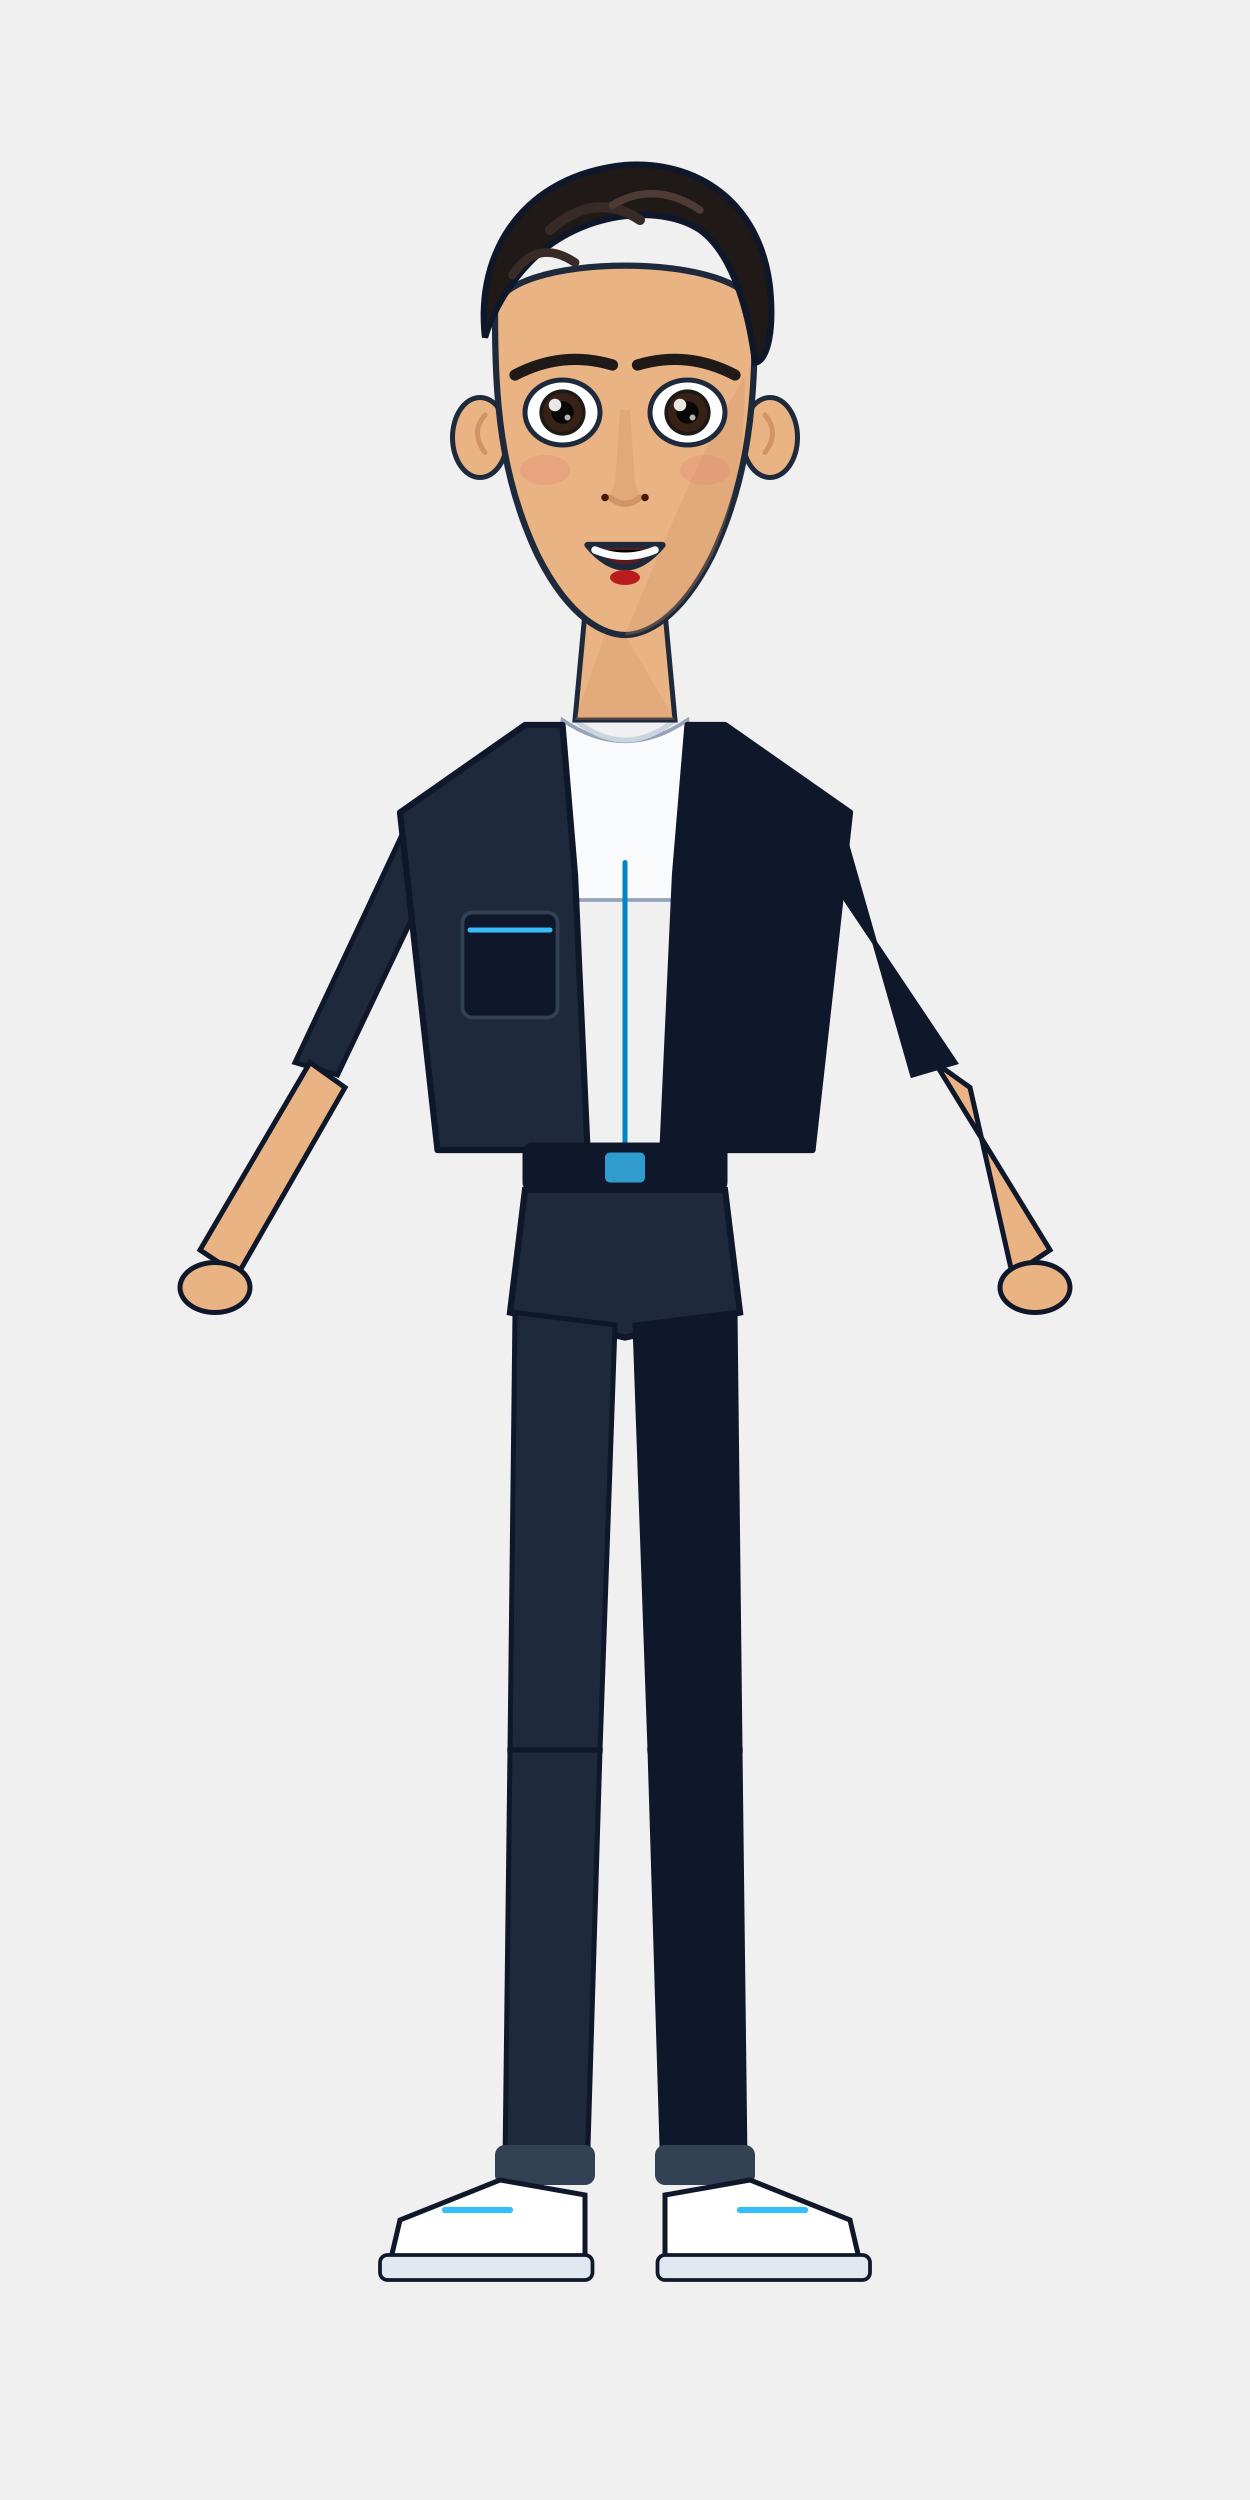
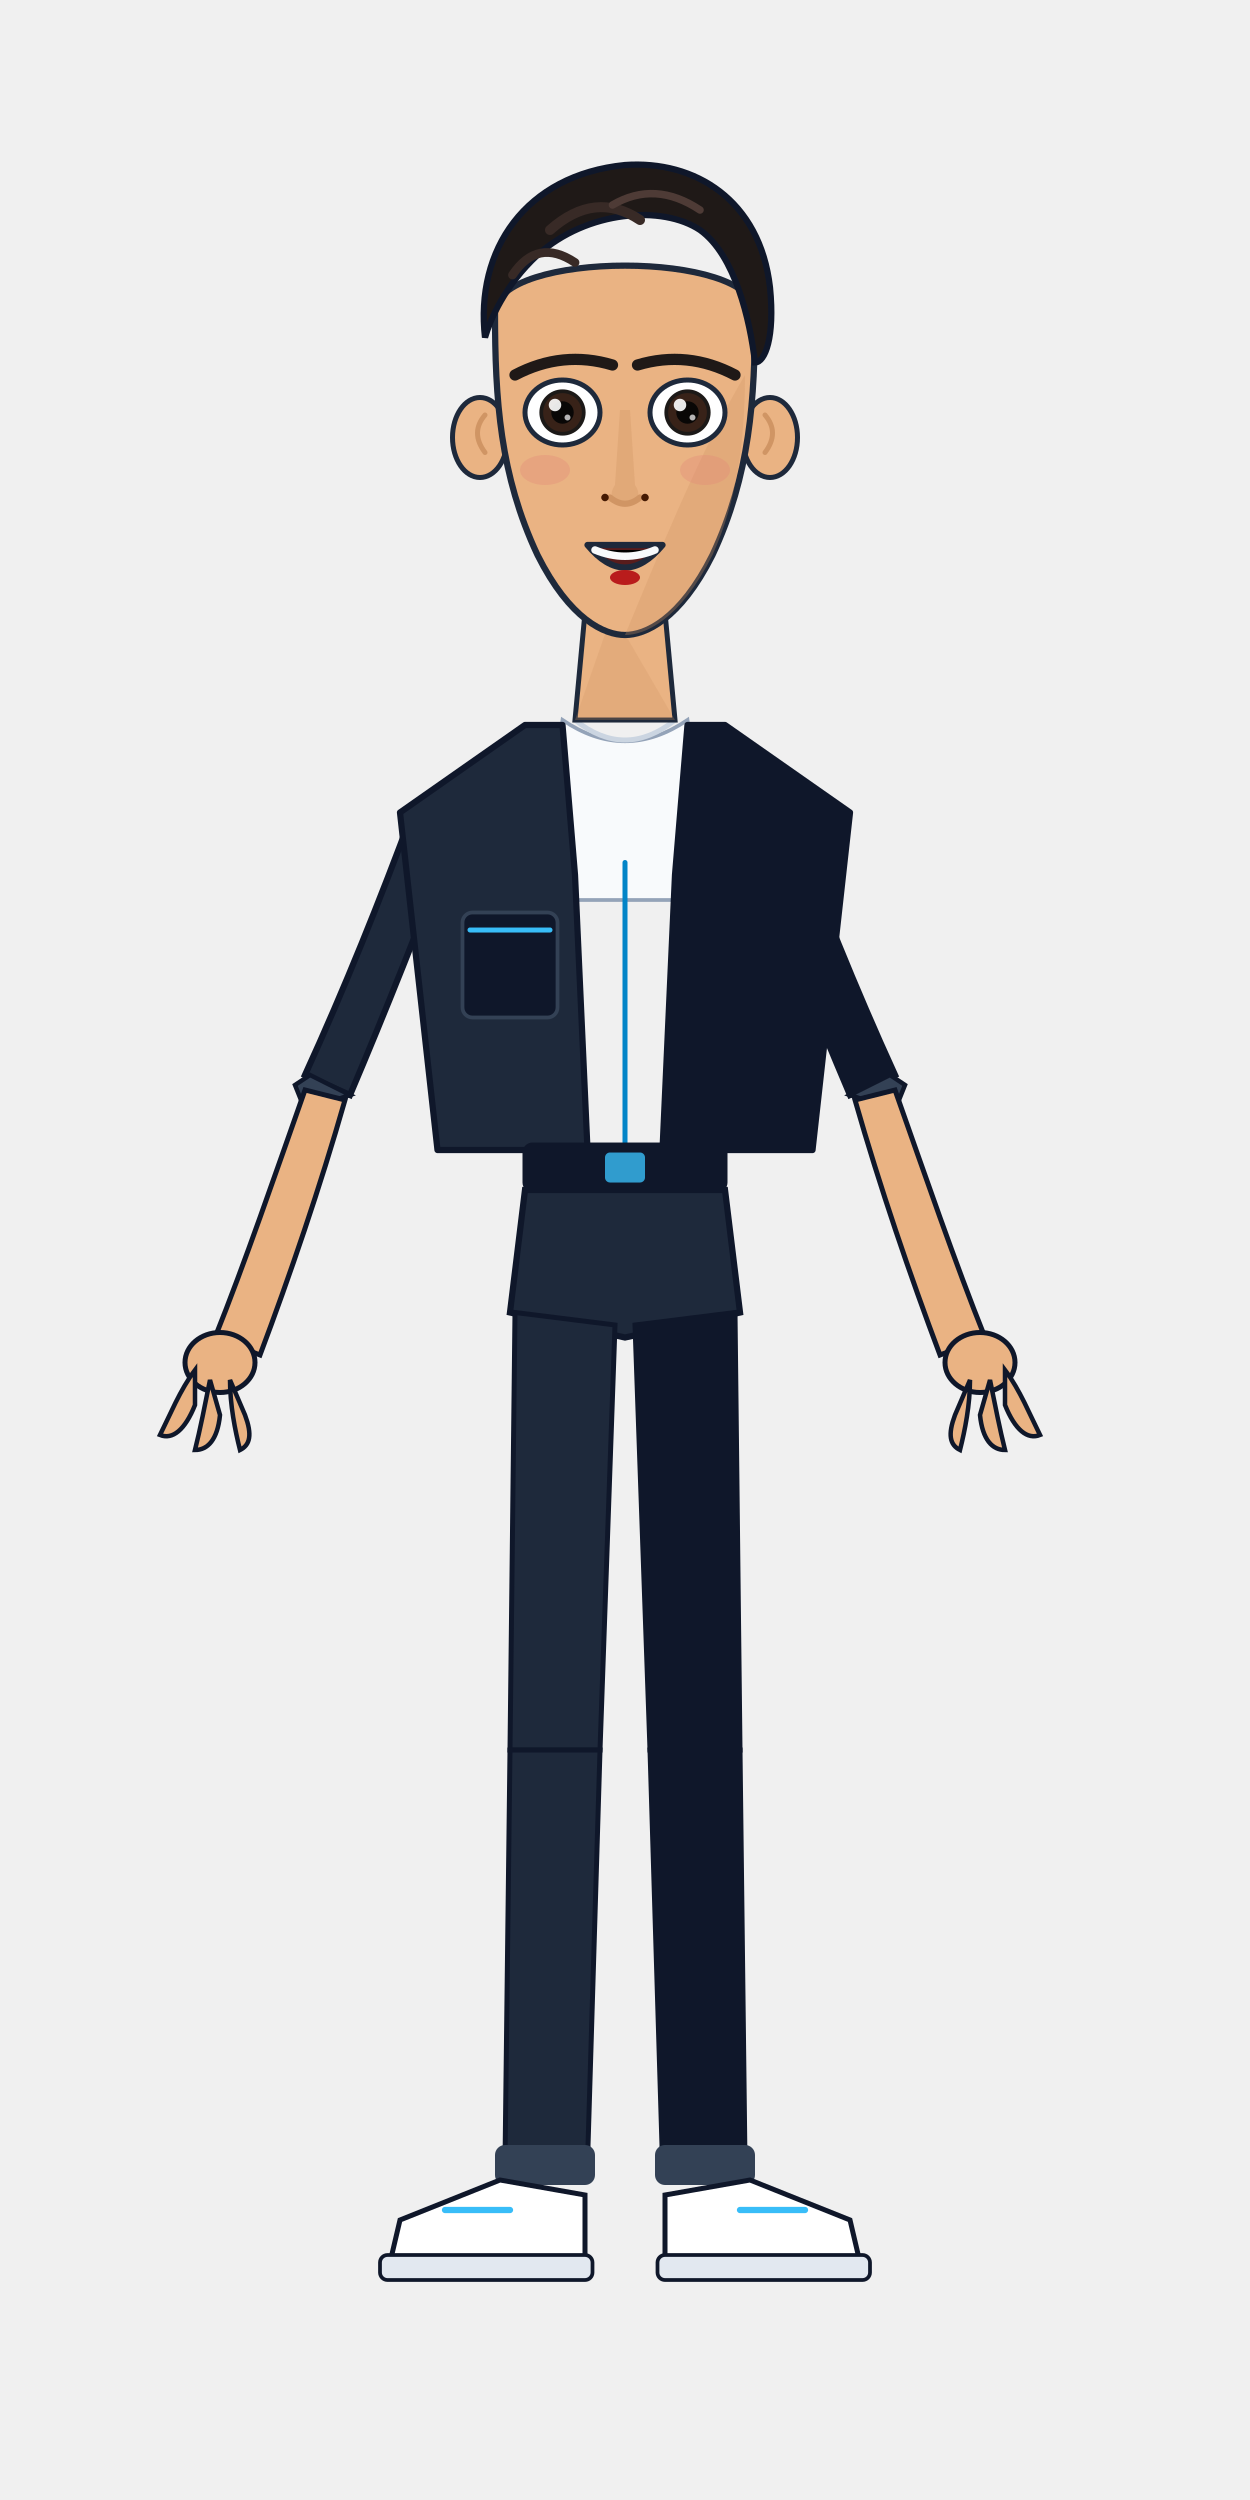
<svg xmlns="http://www.w3.org/2000/svg" viewBox="0 50 500 1000" width="500" height="1000">
  <g id="modern_character_root">
    <path d="M 210 526 L 290 526 L 296 575 L 250 585 L 204 575 Z" fill="#1e293b" stroke="#0f172a" stroke-width="2.5" />
    <path d="M 206 575 L 246 580 L 240 750 L 204 750 Z" fill="#1e293b" stroke="#0f172a" stroke-width="2" />
    <path d="M 204 750 L 240 750 L 235 915 L 202 915 Z" fill="#1e293b" stroke="#0f172a" stroke-width="2" />
    <rect x="198" y="908" width="40" height="16" rx="4" fill="#334155" />
    <path d="M 254 580 L 294 575 L 296 750 L 260 750 Z" fill="#0f172a" stroke="#0f172a" stroke-width="2" />
    <path d="M 260 750 L 296 750 L 298 915 L 265 915 Z" fill="#0f172a" stroke="#0f172a" stroke-width="2" />
    <rect x="262" y="908" width="40" height="16" rx="4" fill="#334155" />
    <path d="M 156 955 L 234 955 L 234 928 L 200 922 L 160 938 Z" fill="#ffffff" stroke="#0f172a" stroke-width="2" />
    <rect x="152" y="952" width="85" height="10" rx="3" fill="#e2e8f0" stroke="#0f172a" stroke-width="1.5" />
    <line x1="178" y1="934" x2="204" y2="934" stroke="#38bdf8" stroke-width="2.5" stroke-linecap="round" />
    <path d="M 266 955 L 344 955 L 340 938 L 300 922 L 266 928 Z" fill="#ffffff" stroke="#0f172a" stroke-width="2" />
    <rect x="263" y="952" width="85" height="10" rx="3" fill="#e2e8f0" stroke="#0f172a" stroke-width="1.5" />
    <line x1="296" y1="934" x2="322" y2="934" stroke="#38bdf8" stroke-width="2.5" stroke-linecap="round" />
-     <path d="M 165 375 L 185 375 L 135 480 L 118 475 Z" fill="#1e293b" stroke="#0f172a" stroke-width="2" />
-     <path d="M 124 475 L 138 485 L 95 560 L 80 550 Z" fill="#eab383" stroke="#0f172a" stroke-width="2" />
-     <ellipse cx="86" cy="565" rx="14" ry="10" fill="#eab383" stroke="#0f172a" stroke-width="2" />
-     <path d="M 315 375 L 335 375 L 365 480 L 382 475 Z" fill="#0f172a" stroke="#0f172a" stroke-width="2" />
-     <path d="M 374 475 L 388 485 L 405 560 L 420 550 Z" fill="#eab383" stroke="#0f172a" stroke-width="2" />
-     <ellipse cx="414" cy="565" rx="14" ry="10" fill="#eab383" stroke="#0f172a" stroke-width="2" />
+     <path d="M 165 375 C 152 410, 138 445, 122 480 L 140 488 C 154 455, 168 420, 185 375 Z" fill="#1e293b" stroke="#0f172a" stroke-width="2.5" />
+     <path d="M 124 480 L 118 484 L 122 494 L 140 488 Z" fill="#334155" stroke="#0f172a" stroke-width="1.8" />
+     <path d="M 122 486 C 110 520, 98 555, 86 585 L 104 592 C 116 560, 128 525, 138 490 Z" fill="#eab383" stroke="#0f172a" stroke-width="2" />
+     <ellipse cx="88" cy="595" rx="14" ry="12" fill="#eab383" stroke="#0f172a" stroke-width="2" />
+     <path d="M 78 598 C 72 606, 68 616, 64 624 C 69 626, 74 622, 78 612 Z" fill="#eab383" stroke="#0f172a" stroke-width="1.8" />
+     <path d="M 84 602 C 82 612, 80 622, 78 630 C 83 630, 87 626, 88 616 Z" fill="#eab383" stroke="#0f172a" stroke-width="1.8" />
+     <path d="M 92 602 C 92 612, 94 622, 96 630 C 100 628, 101 624, 98 616 Z" fill="#eab383" stroke="#0f172a" stroke-width="1.8" />
+     <path d="M 315 375 C 328 410, 342 445, 358 480 L 340 488 C 326 455, 312 420, 295 375 Z" fill="#0f172a" stroke="#0f172a" stroke-width="2.5" />
+     <path d="M 356 480 L 362 484 L 358 494 L 340 488 Z" fill="#334155" stroke="#0f172a" stroke-width="1.8" />
+     <path d="M 358 486 C 370 520, 382 555, 394 585 L 376 592 C 364 560, 352 525, 342 490 Z" fill="#eab383" stroke="#0f172a" stroke-width="2" />
+     <ellipse cx="392" cy="595" rx="14" ry="12" fill="#eab383" stroke="#0f172a" stroke-width="2" />
+     <path d="M 402 598 C 408 606, 412 616, 416 624 C 411 626, 406 622, 402 612 Z" fill="#eab383" stroke="#0f172a" stroke-width="1.8" />
+     <path d="M 396 602 C 398 612, 400 622, 402 630 C 397 630, 393 626, 392 616 Z" fill="#eab383" stroke="#0f172a" stroke-width="1.8" />
+     <path d="M 388 602 C 388 612, 386 622, 384 630 C 380 628, 379 624, 382 616 Z" fill="#eab383" stroke="#0f172a" stroke-width="1.8" />
    <path d="M 225 338 Q 250 355 275 338 L 285 410 L 215 410 Z" fill="#f8fafc" stroke="#94a3b8" stroke-width="1.5" />
    <path d="M 230 338 Q 250 354 270 338" stroke="#cbd5e1" stroke-width="2" fill="none" />
    <path d="M 210 340 L 160 375 L 175 510 L 235 510 L 230 400 L 225 340 Z" fill="#1e293b" stroke="#0f172a" stroke-width="2.5" stroke-linejoin="round" />
    <path d="M 290 340 L 340 375 L 325 510 L 265 510 L 270 400 L 275 340 Z" fill="#0f172a" stroke="#0f172a" stroke-width="2.5" stroke-linejoin="round" />
    <line x1="250" y1="395" x2="250" y2="510" stroke="#0284c7" stroke-width="2" stroke-linecap="round" />
    <rect x="185" y="415" width="38" height="42" rx="4" fill="#0f172a" stroke="#334155" stroke-width="1.5" />
    <line x1="188" y1="422" x2="220" y2="422" stroke="#38bdf8" stroke-width="2" stroke-linecap="round" />
    <rect x="210" y="508" width="80" height="18" rx="3" fill="#0f172a" stroke="#0f172a" stroke-width="2" />
    <rect x="242" y="511" width="16" height="12" rx="2" fill="#38bdf8" opacity="0.8" />
    <path d="M 234 295 L 230 338 L 270 338 L 266 295 Z" fill="#eab383" stroke="#1e293b" stroke-width="2" />
    <path d="M 245 295 L 230 338 L 270 338 Z" fill="#d09564" opacity="0.25" />
    <ellipse cx="192" cy="225" rx="11" ry="16" fill="#eab383" stroke="#1e293b" stroke-width="2" />
    <path d="M 194 216 Q 188 223 194 231" stroke="#d09564" stroke-width="2" fill="none" stroke-linecap="round" />
    <ellipse cx="308" cy="225" rx="11" ry="16" fill="#eab383" stroke="#1e293b" stroke-width="2" />
    <path d="M 306 216 Q 312 223 306 231" stroke="#d09564" stroke-width="2" fill="none" stroke-linecap="round" />
    <path d="M 198 175               C 198 150, 302 150, 302 175               C 302 210, 300 240, 285 272               C 272 298, 258 304, 250 304               C 242 304, 228 298, 215 272               C 200 240, 198 210, 198 175 Z" fill="#eab383" stroke="#1e293b" stroke-width="2.5" />
    <path d="M 250 304 C 258 304, 272 298, 285 272 C 295 250, 298 225, 298 200 C 280 230, 260 280, 250 304 Z" fill="#d09564" opacity="0.3" />
    <ellipse cx="218" cy="238" rx="10" ry="6" fill="#e28878" opacity="0.35" />
    <ellipse cx="282" cy="238" rx="10" ry="6" fill="#e28878" opacity="0.35" />
    <path d="M 194 185              C 190 150, 210 120, 250 116              C 278 114, 304 130, 308 165              C 310 185, 306 195, 302 195              C 300 178, 294 152, 280 142              C 265 132, 235 134, 215 152              C 202 164, 196 178, 194 185 Z" fill="#1f1917" stroke="#0f172a" stroke-width="2.5" />
    <path d="M 220 142 Q 238 126 256 138" stroke="#382a26" stroke-width="4" stroke-linecap="round" fill="none" />
    <path d="M 245 132 Q 262 122 280 134" stroke="#4e3b36" stroke-width="3" stroke-linecap="round" fill="none" />
    <path d="M 205 160 Q 215 145 230 155" stroke="#382a26" stroke-width="3.5" stroke-linecap="round" fill="none" />
    <path d="M 206 200 Q 225 190 245 196" stroke="#1f1917" stroke-width="4.5" stroke-linecap="round" fill="none" />
    <path d="M 255 196 Q 275 190 294 200" stroke="#1f1917" stroke-width="4.5" stroke-linecap="round" fill="none" />
    <ellipse cx="225" cy="215" rx="15" ry="13" fill="#ffffff" stroke="#1e293b" stroke-width="2" />
    <circle cx="225" cy="215" r="8.5" fill="#382218" stroke="#1c1917" stroke-width="1.5" />
    <circle cx="225" cy="215" r="4.5" fill="#090706" />
    <circle cx="222" cy="212" r="2.5" fill="#ffffff" opacity="0.9" />
    <circle cx="227" cy="217" r="1.2" fill="#ffffff" opacity="0.7" />
    <ellipse cx="275" cy="215" rx="15" ry="13" fill="#ffffff" stroke="#1e293b" stroke-width="2" />
    <circle cx="275" cy="215" r="8.5" fill="#382218" stroke="#1c1917" stroke-width="1.5" />
    <circle cx="275" cy="215" r="4.5" fill="#090706" />
    <circle cx="272" cy="212" r="2.5" fill="#ffffff" opacity="0.9" />
    <circle cx="277" cy="217" r="1.2" fill="#ffffff" opacity="0.7" />
    <path d="M 248 214 L 246 244 Q 242 250 250 252 Q 258 250 254 244 L 252 214" fill="#d09564" opacity="0.35" />
    <path d="M 244 249 Q 250 254 256 249" stroke="#d09564" stroke-width="2.5" stroke-linecap="round" fill="none" />
    <circle cx="242" cy="249" r="1.5" fill="#451a03" />
    <circle cx="258" cy="249" r="1.5" fill="#451a03" />
    <path d="M 235 268 Q 250 286 265 268 Z" fill="#581c1c" stroke="#1e293b" stroke-width="2.5" stroke-linejoin="round" />
    <path d="M 238 270 Q 250 275 262 270" stroke="#f8fafc" stroke-width="3" stroke-linecap="round" />
    <ellipse cx="250" cy="281" rx="6" ry="3" fill="#b91c1c" />
  </g>
</svg>
